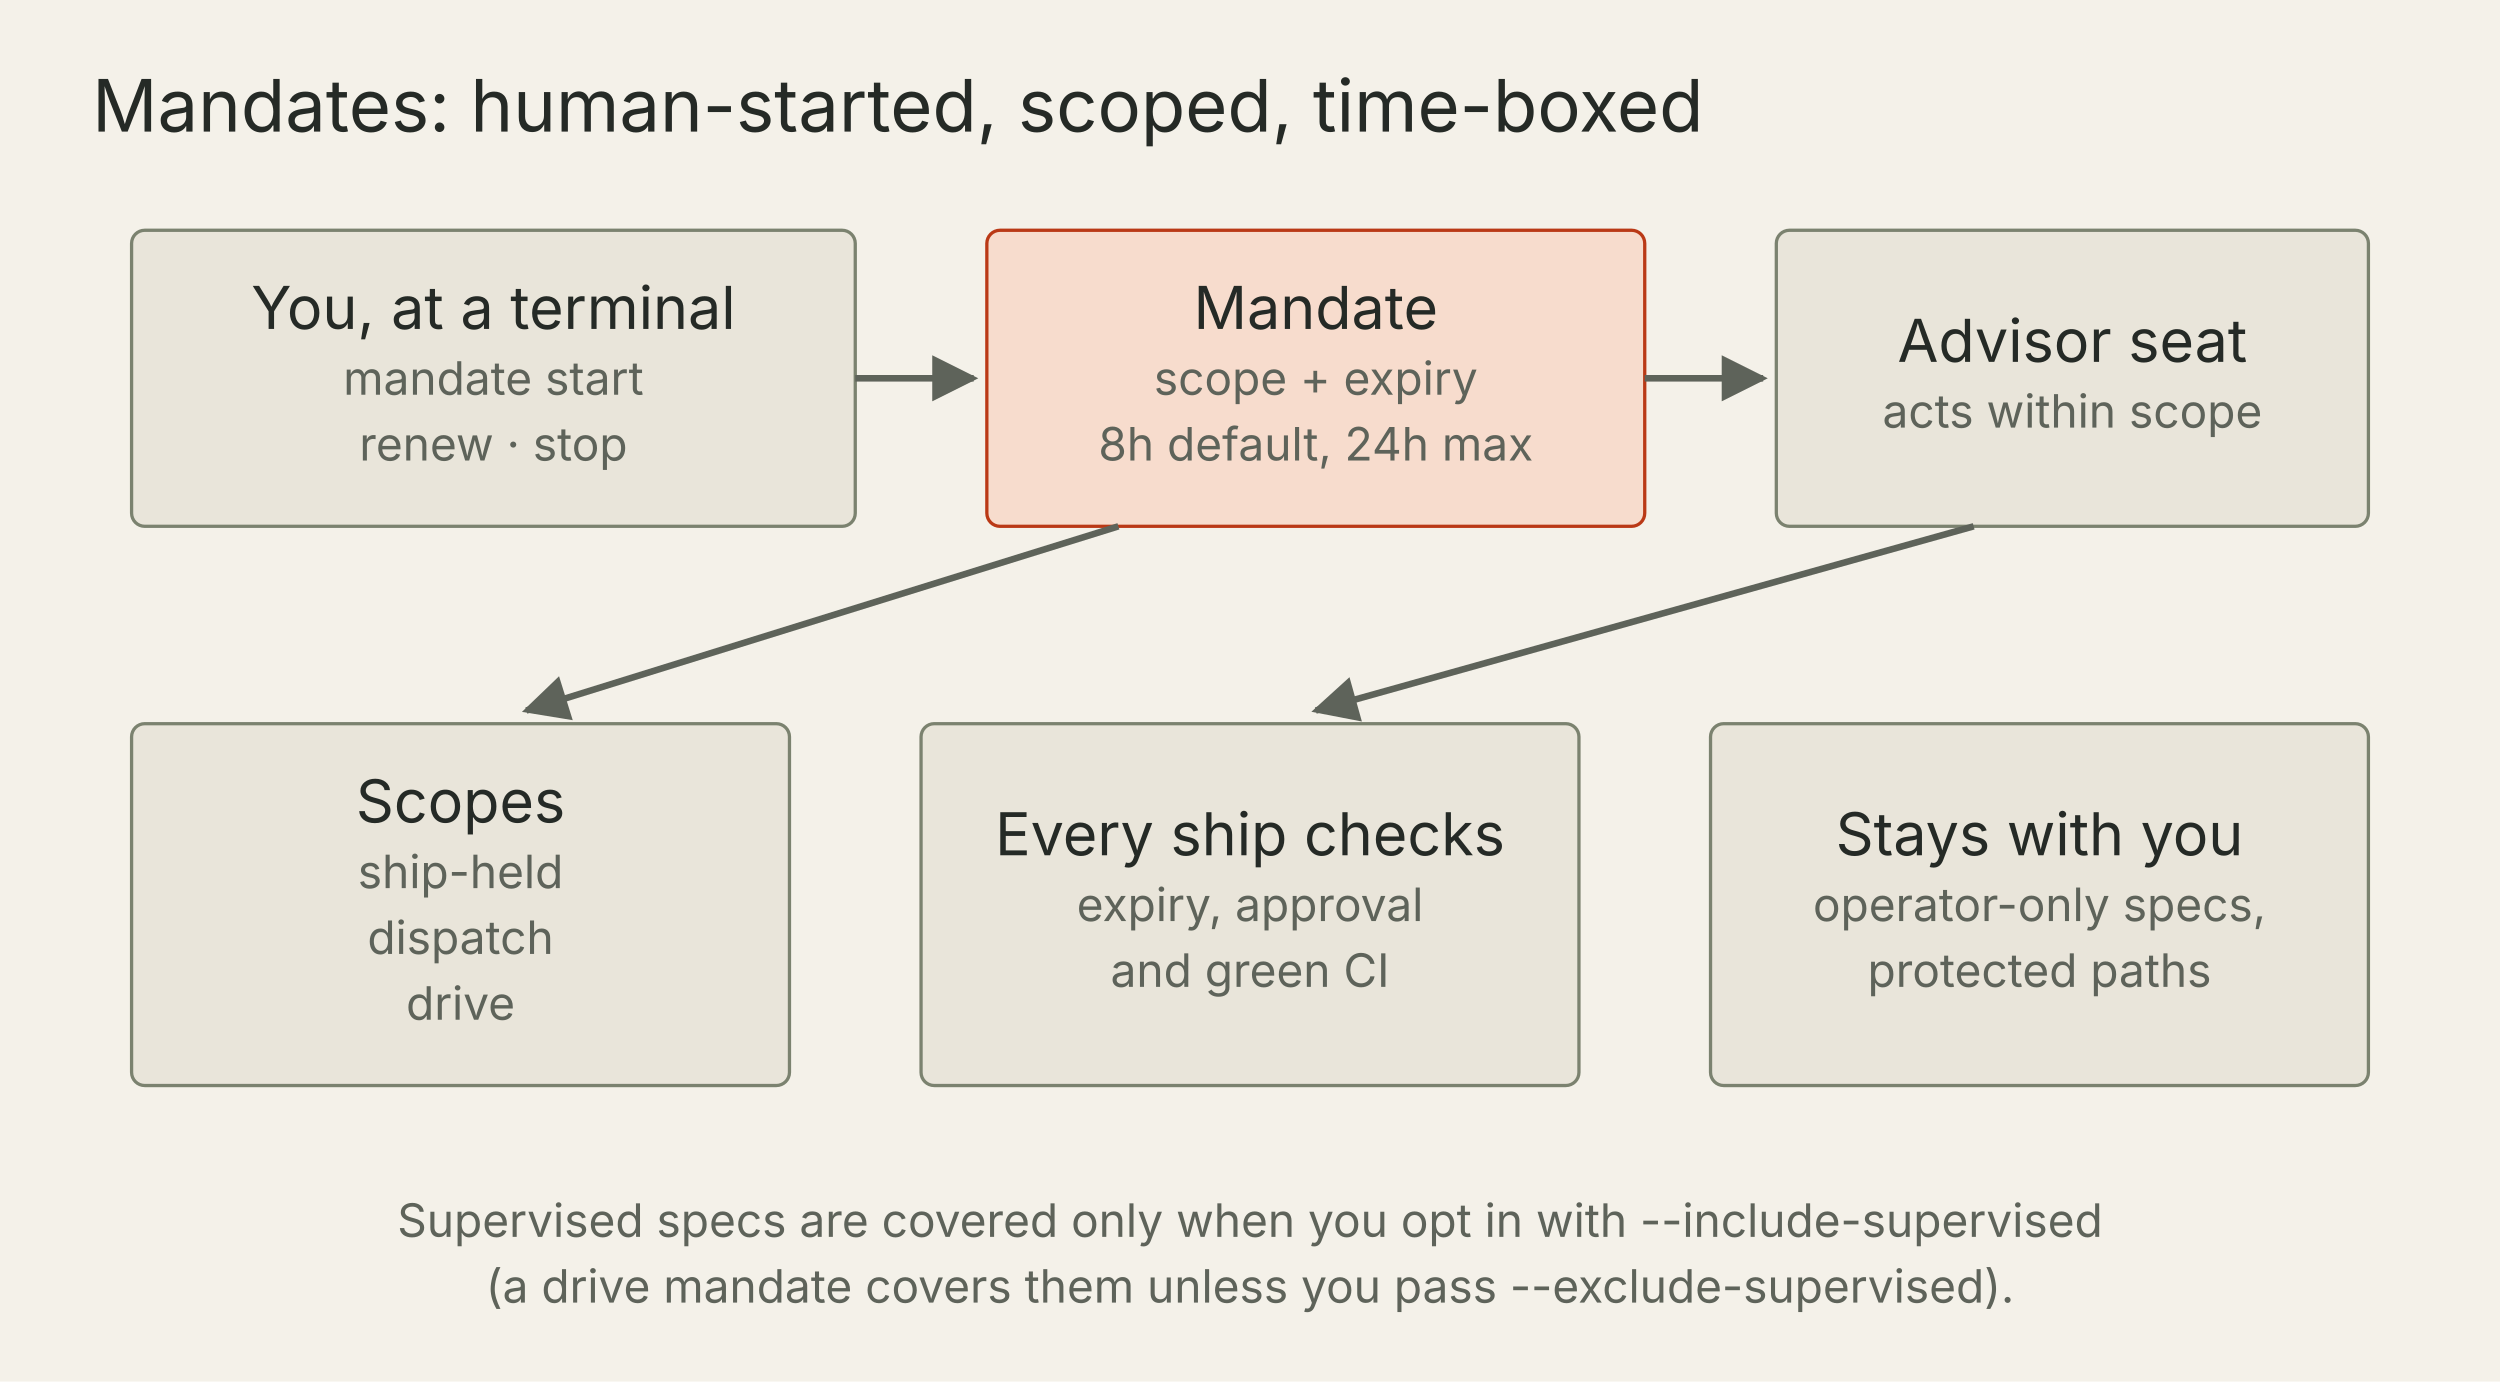
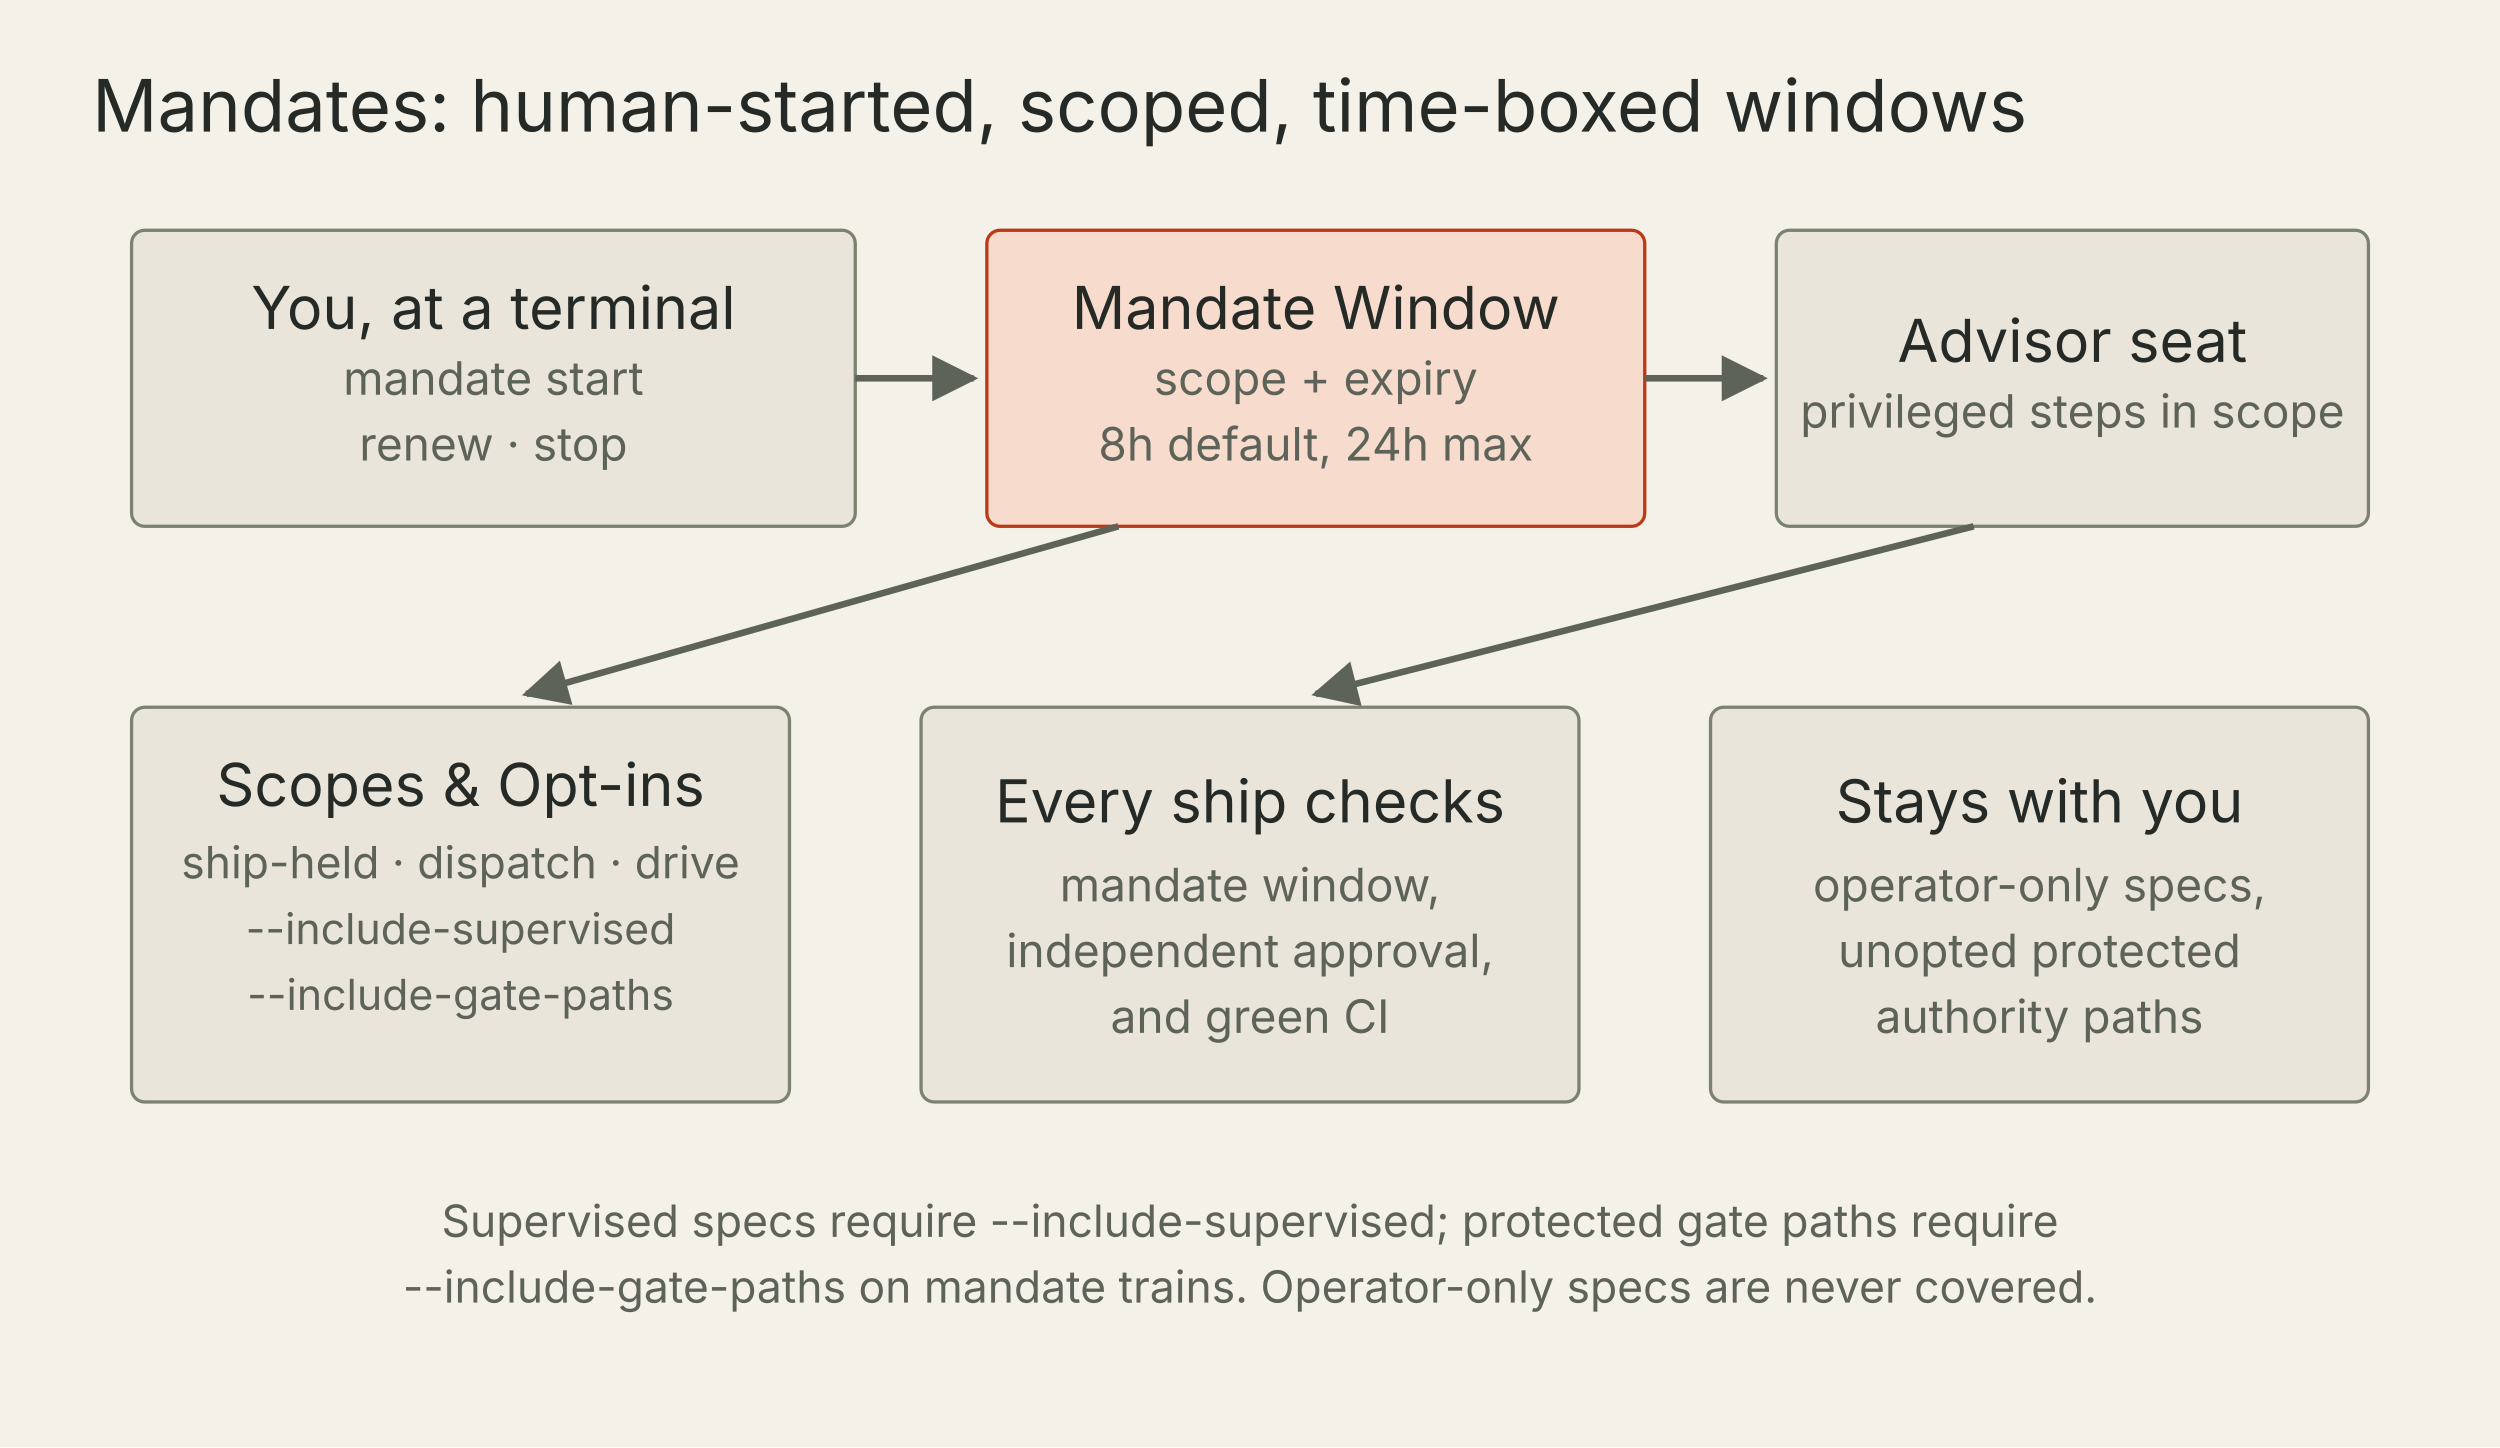
- <svg xmlns="http://www.w3.org/2000/svg" viewBox="0 0 760 420" role="img" aria-labelledby="title desc">
+ <svg xmlns="http://www.w3.org/2000/svg" viewBox="0 0 760 440" role="img" aria-labelledby="title desc">
  <style>.bg{fill:#f4f1e9}.panel{fill:#e9e5da;stroke:#7b826f}.hl{fill:#f7dccd;stroke:#ba3916}.ink{fill:#252a26}.muted{fill:#5e635a}.accent{fill:#ba3916}.edge{stroke:#5e635a;stroke-width:2;fill:none}.bad{stroke:#ba3916;stroke-width:2;fill:none;stroke-dasharray:6 5}.zone{fill:none;stroke:#7b826f;stroke-width:1.5;stroke-dasharray:4 4}text{font-family:Inter,"Helvetica Neue",Arial,sans-serif}@media (prefers-color-scheme: dark){.bg{fill:#172116}.panel{fill:#263422;stroke:#75806b}.hl{fill:#4a2a1c;stroke:#ffb485}.ink{fill:#f4f1e9}.muted{fill:#cbd0c4}.accent{fill:#ffb485}.edge{stroke:#cbd0c4}.bad{stroke:#ffb485}.zone{stroke:#75806b}}</style>
  <defs>
    <marker id="arrow" viewBox="0 0 10 10" refX="9" refY="5" markerWidth="7" markerHeight="7" orient="auto-start-reverse">
      <path d="M0 0L10 5L0 10z" class="muted" />
    </marker>
    <marker id="xarrow" viewBox="0 0 10 10" refX="9" refY="5" markerWidth="7" markerHeight="7" orient="auto-start-reverse">
      <path d="M0 0L10 5L0 10z" class="accent" />
    </marker>
  </defs>
-   <rect class="bg" width="760" height="420" />
-   <text class="ink" x="28" y="40" font-size="22" text-anchor="start">Mandates: human-started, scoped, time-boxed</text>
+   <rect class="bg" width="760" height="440" />
+   <text class="ink" x="28" y="40" font-size="22" text-anchor="start">Mandates: human-started, scoped, time-boxed windows</text>
  <rect class="panel" x="40" y="70" width="220" height="90" rx="4" />
  <text class="ink" x="150.0" y="100.0" font-size="18" text-anchor="middle">You, at a terminal</text>
  <text class="muted" x="150.0" y="120.0" font-size="14" text-anchor="middle">mandate start</text>
  <text class="muted" x="150.0" y="140.0" font-size="14" text-anchor="middle">renew · stop</text>
  <rect class="hl" x="300" y="70" width="200" height="90" rx="4" />
-   <text class="ink" x="400.0" y="100.0" font-size="18" text-anchor="middle">Mandate</text>
+   <text class="ink" x="400.0" y="100.0" font-size="18" text-anchor="middle">Mandate Window</text>
  <text class="muted" x="400.0" y="120.0" font-size="14" text-anchor="middle">scope + expiry</text>
  <text class="muted" x="400.0" y="140.0" font-size="14" text-anchor="middle">8h default, 24h max</text>
  <rect class="panel" x="540" y="70" width="180" height="90" rx="4" />
  <text class="ink" x="630.0" y="110.0" font-size="18" text-anchor="middle">Advisor seat</text>
-   <text class="muted" x="630.0" y="130.0" font-size="14" text-anchor="middle">acts within scope</text>
+   <text class="muted" x="630.0" y="130.0" font-size="14" text-anchor="middle">privileged steps in scope</text>
  <path class="edge" d="M260 115L296 115" marker-end="url(#arrow)" />
  <path class="edge" d="M500 115L536 115" marker-end="url(#arrow)" />
-   <rect class="panel" x="40" y="220" width="200" height="110" rx="4" />
-   <text class="ink" x="140.0" y="250.0" font-size="18" text-anchor="middle">Scopes</text>
-   <text class="muted" x="140.0" y="270.0" font-size="14" text-anchor="middle">ship-held</text>
-   <text class="muted" x="140.0" y="290.0" font-size="14" text-anchor="middle">dispatch</text>
-   <text class="muted" x="140.0" y="310.0" font-size="14" text-anchor="middle">drive</text>
-   <rect class="panel" x="280" y="220" width="200" height="110" rx="4" />
-   <text class="ink" x="380.0" y="260.0" font-size="18" text-anchor="middle">Every ship checks</text>
-   <text class="muted" x="380.0" y="280.0" font-size="14" text-anchor="middle">expiry, approval</text>
-   <text class="muted" x="380.0" y="300.0" font-size="14" text-anchor="middle">and green CI</text>
-   <rect class="panel" x="520" y="220" width="200" height="110" rx="4" />
-   <text class="ink" x="620.0" y="260.0" font-size="18" text-anchor="middle">Stays with you</text>
-   <text class="muted" x="620.0" y="280.0" font-size="14" text-anchor="middle">operator-only specs,</text>
-   <text class="muted" x="620.0" y="300.0" font-size="14" text-anchor="middle">protected paths</text>
-   <path class="edge" d="M340 160L160 216" marker-end="url(#arrow)" />
-   <path class="edge" d="M600 160L400 216" marker-end="url(#arrow)" />
-   <text class="muted" x="380" y="376" font-size="14" text-anchor="middle">Supervised specs are covered only when you opt in with --include-supervised</text>
-   <text class="muted" x="380" y="396" font-size="14" text-anchor="middle">(a drive mandate covers them unless you pass --exclude-supervised).</text>
+   <rect class="panel" x="40" y="215" width="200" height="120" rx="4" />
+   <text class="ink" x="140.0" y="245.0" font-size="18" text-anchor="middle">Scopes &amp; Opt-ins</text>
+   <text class="muted" x="140.0" y="267.0" font-size="13.5" text-anchor="middle">ship-held · dispatch · drive</text>
+   <text class="muted" x="140.0" y="287.0" font-size="13" text-anchor="middle">--include-supervised</text>
+   <text class="muted" x="140.0" y="307.0" font-size="13" text-anchor="middle">--include-gate-paths</text>
+   <rect class="panel" x="280" y="215" width="200" height="120" rx="4" />
+   <text class="ink" x="380.0" y="250.0" font-size="18" text-anchor="middle">Every ship checks</text>
+   <text class="muted" x="380.0" y="274.0" font-size="14" text-anchor="middle">mandate window,</text>
+   <text class="muted" x="380.0" y="294.0" font-size="14" text-anchor="middle">independent approval,</text>
+   <text class="muted" x="380.0" y="314.0" font-size="14" text-anchor="middle">and green CI</text>
+   <rect class="panel" x="520" y="215" width="200" height="120" rx="4" />
+   <text class="ink" x="620.0" y="250.0" font-size="18" text-anchor="middle">Stays with you</text>
+   <text class="muted" x="620.0" y="274.0" font-size="14" text-anchor="middle">operator-only specs,</text>
+   <text class="muted" x="620.0" y="294.0" font-size="14" text-anchor="middle">unopted protected</text>
+   <text class="muted" x="620.0" y="314.0" font-size="14" text-anchor="middle">authority paths</text>
+   <path class="edge" d="M340 160L160 211" marker-end="url(#arrow)" />
+   <path class="edge" d="M600 160L400 211" marker-end="url(#arrow)" />
+   <text class="muted" x="380" y="376" font-size="13.5" text-anchor="middle">Supervised specs require --include-supervised; protected gate paths require</text>
+   <text class="muted" x="380" y="396" font-size="13.5" text-anchor="middle">--include-gate-paths on mandate trains. Operator-only specs are never covered.</text>
</svg>
